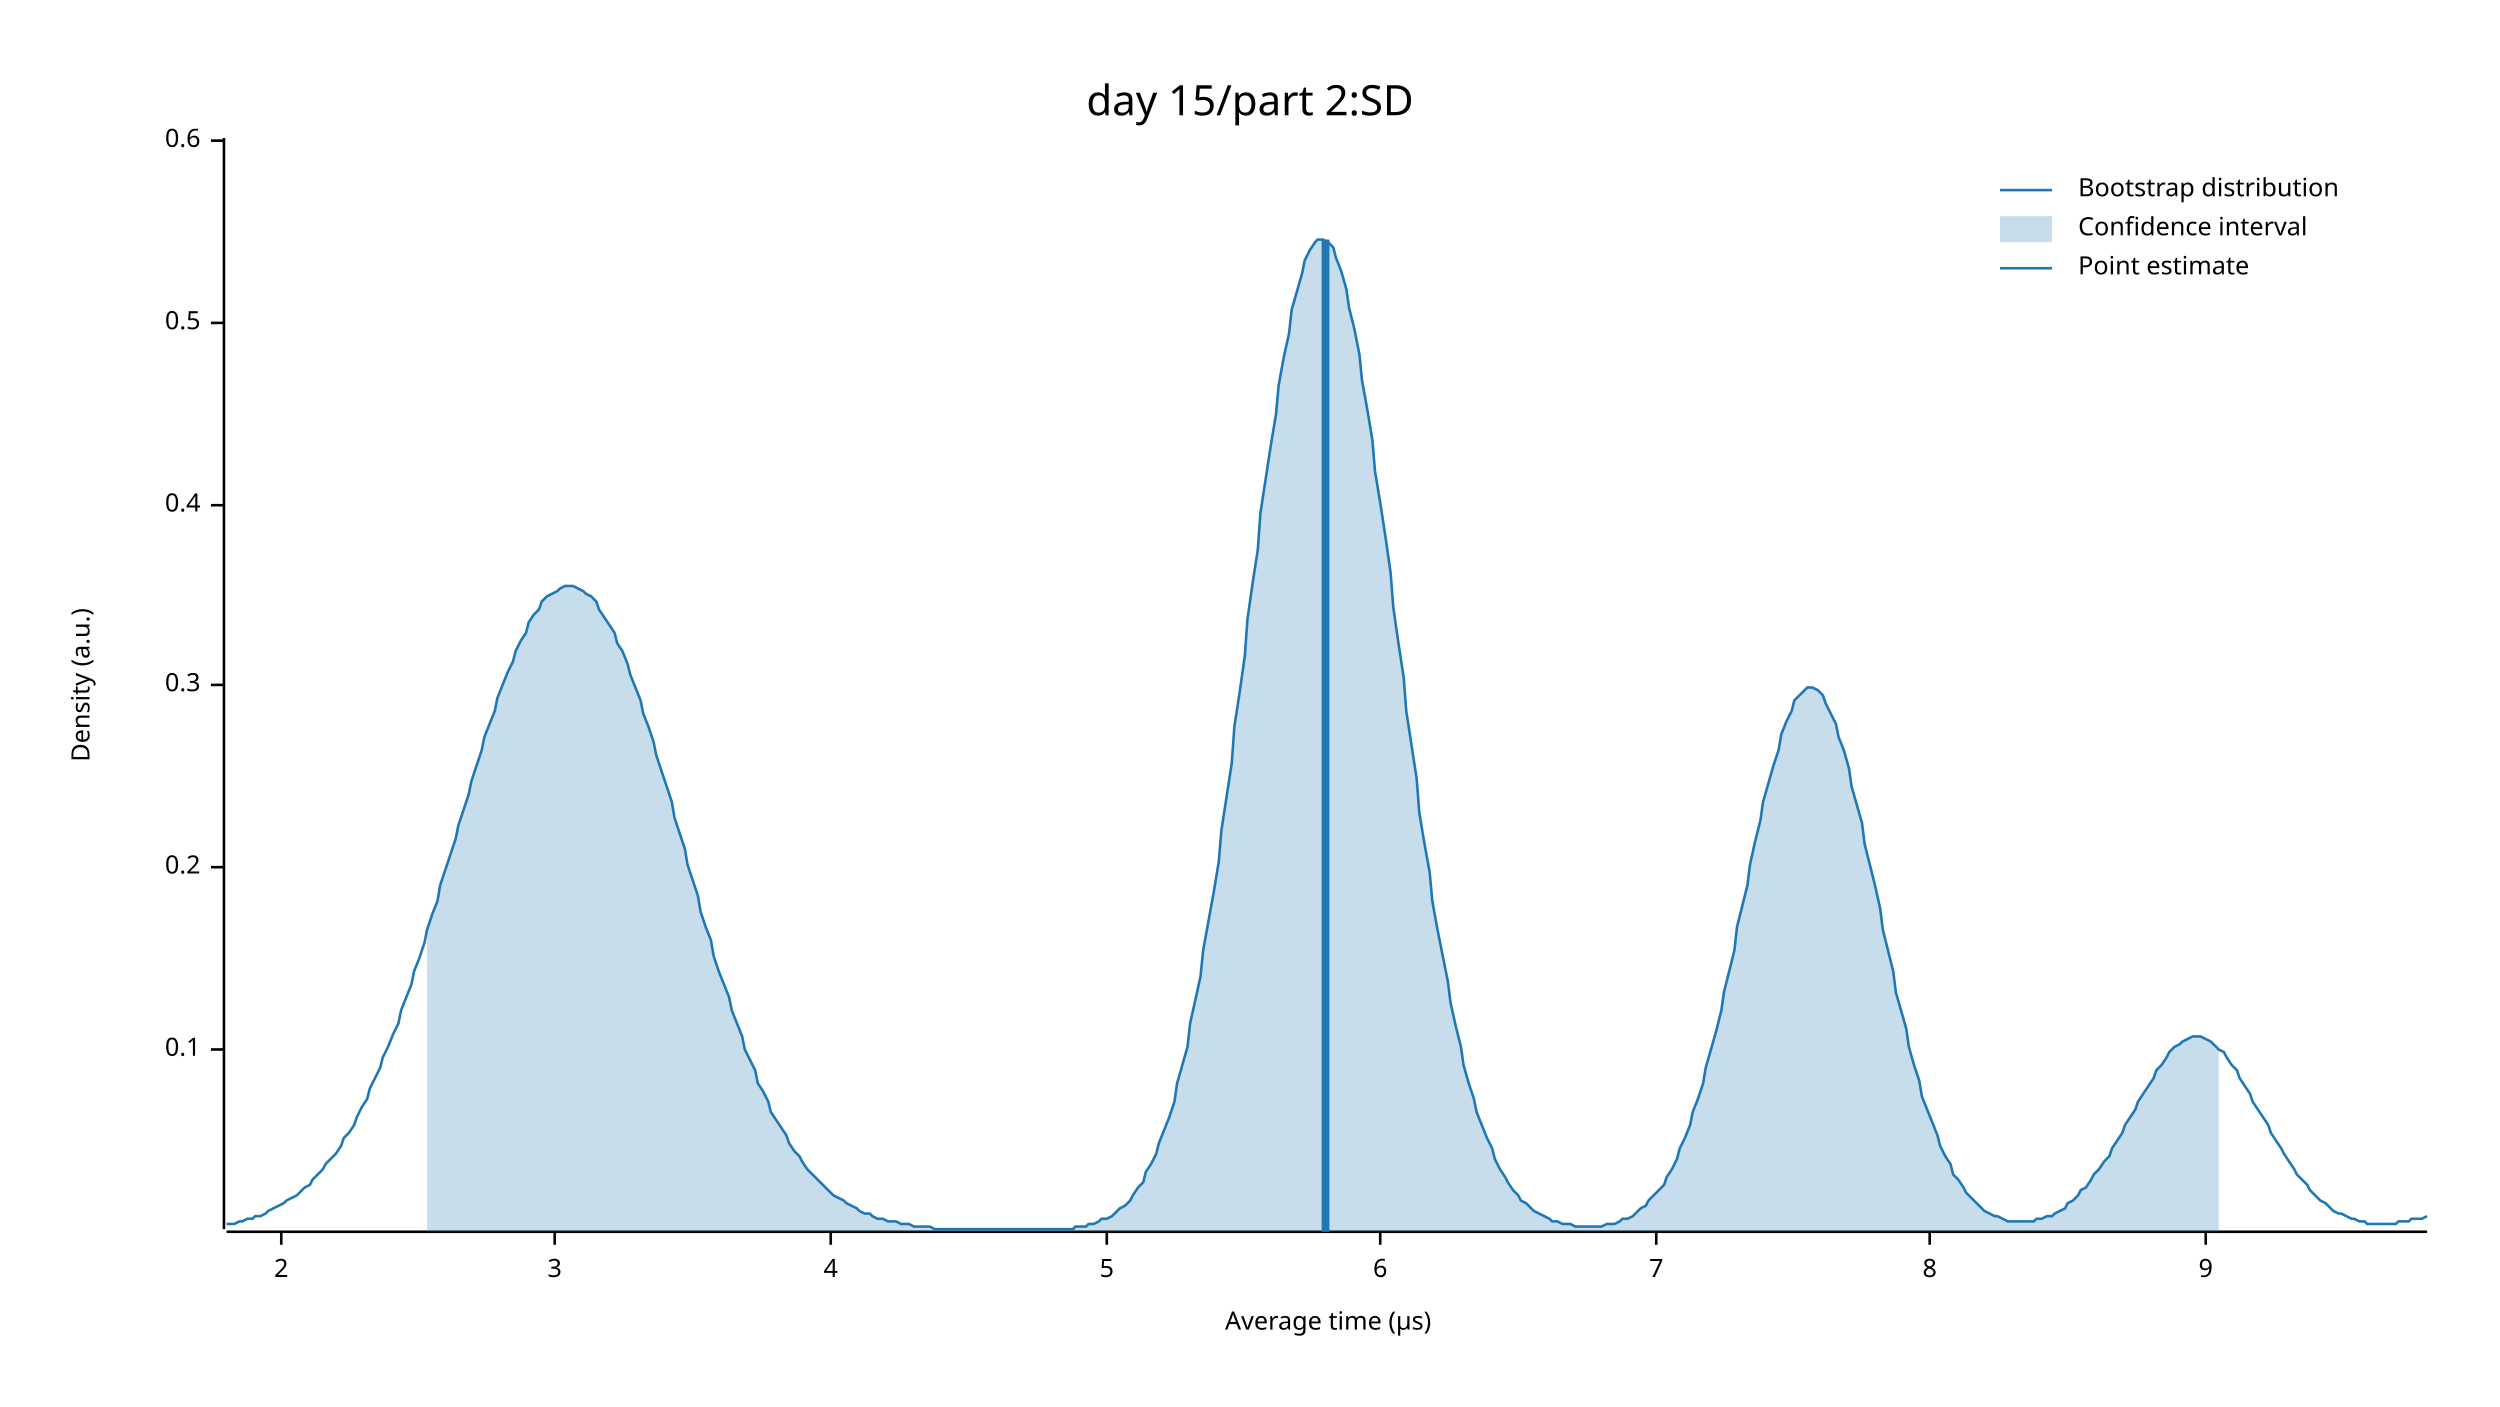
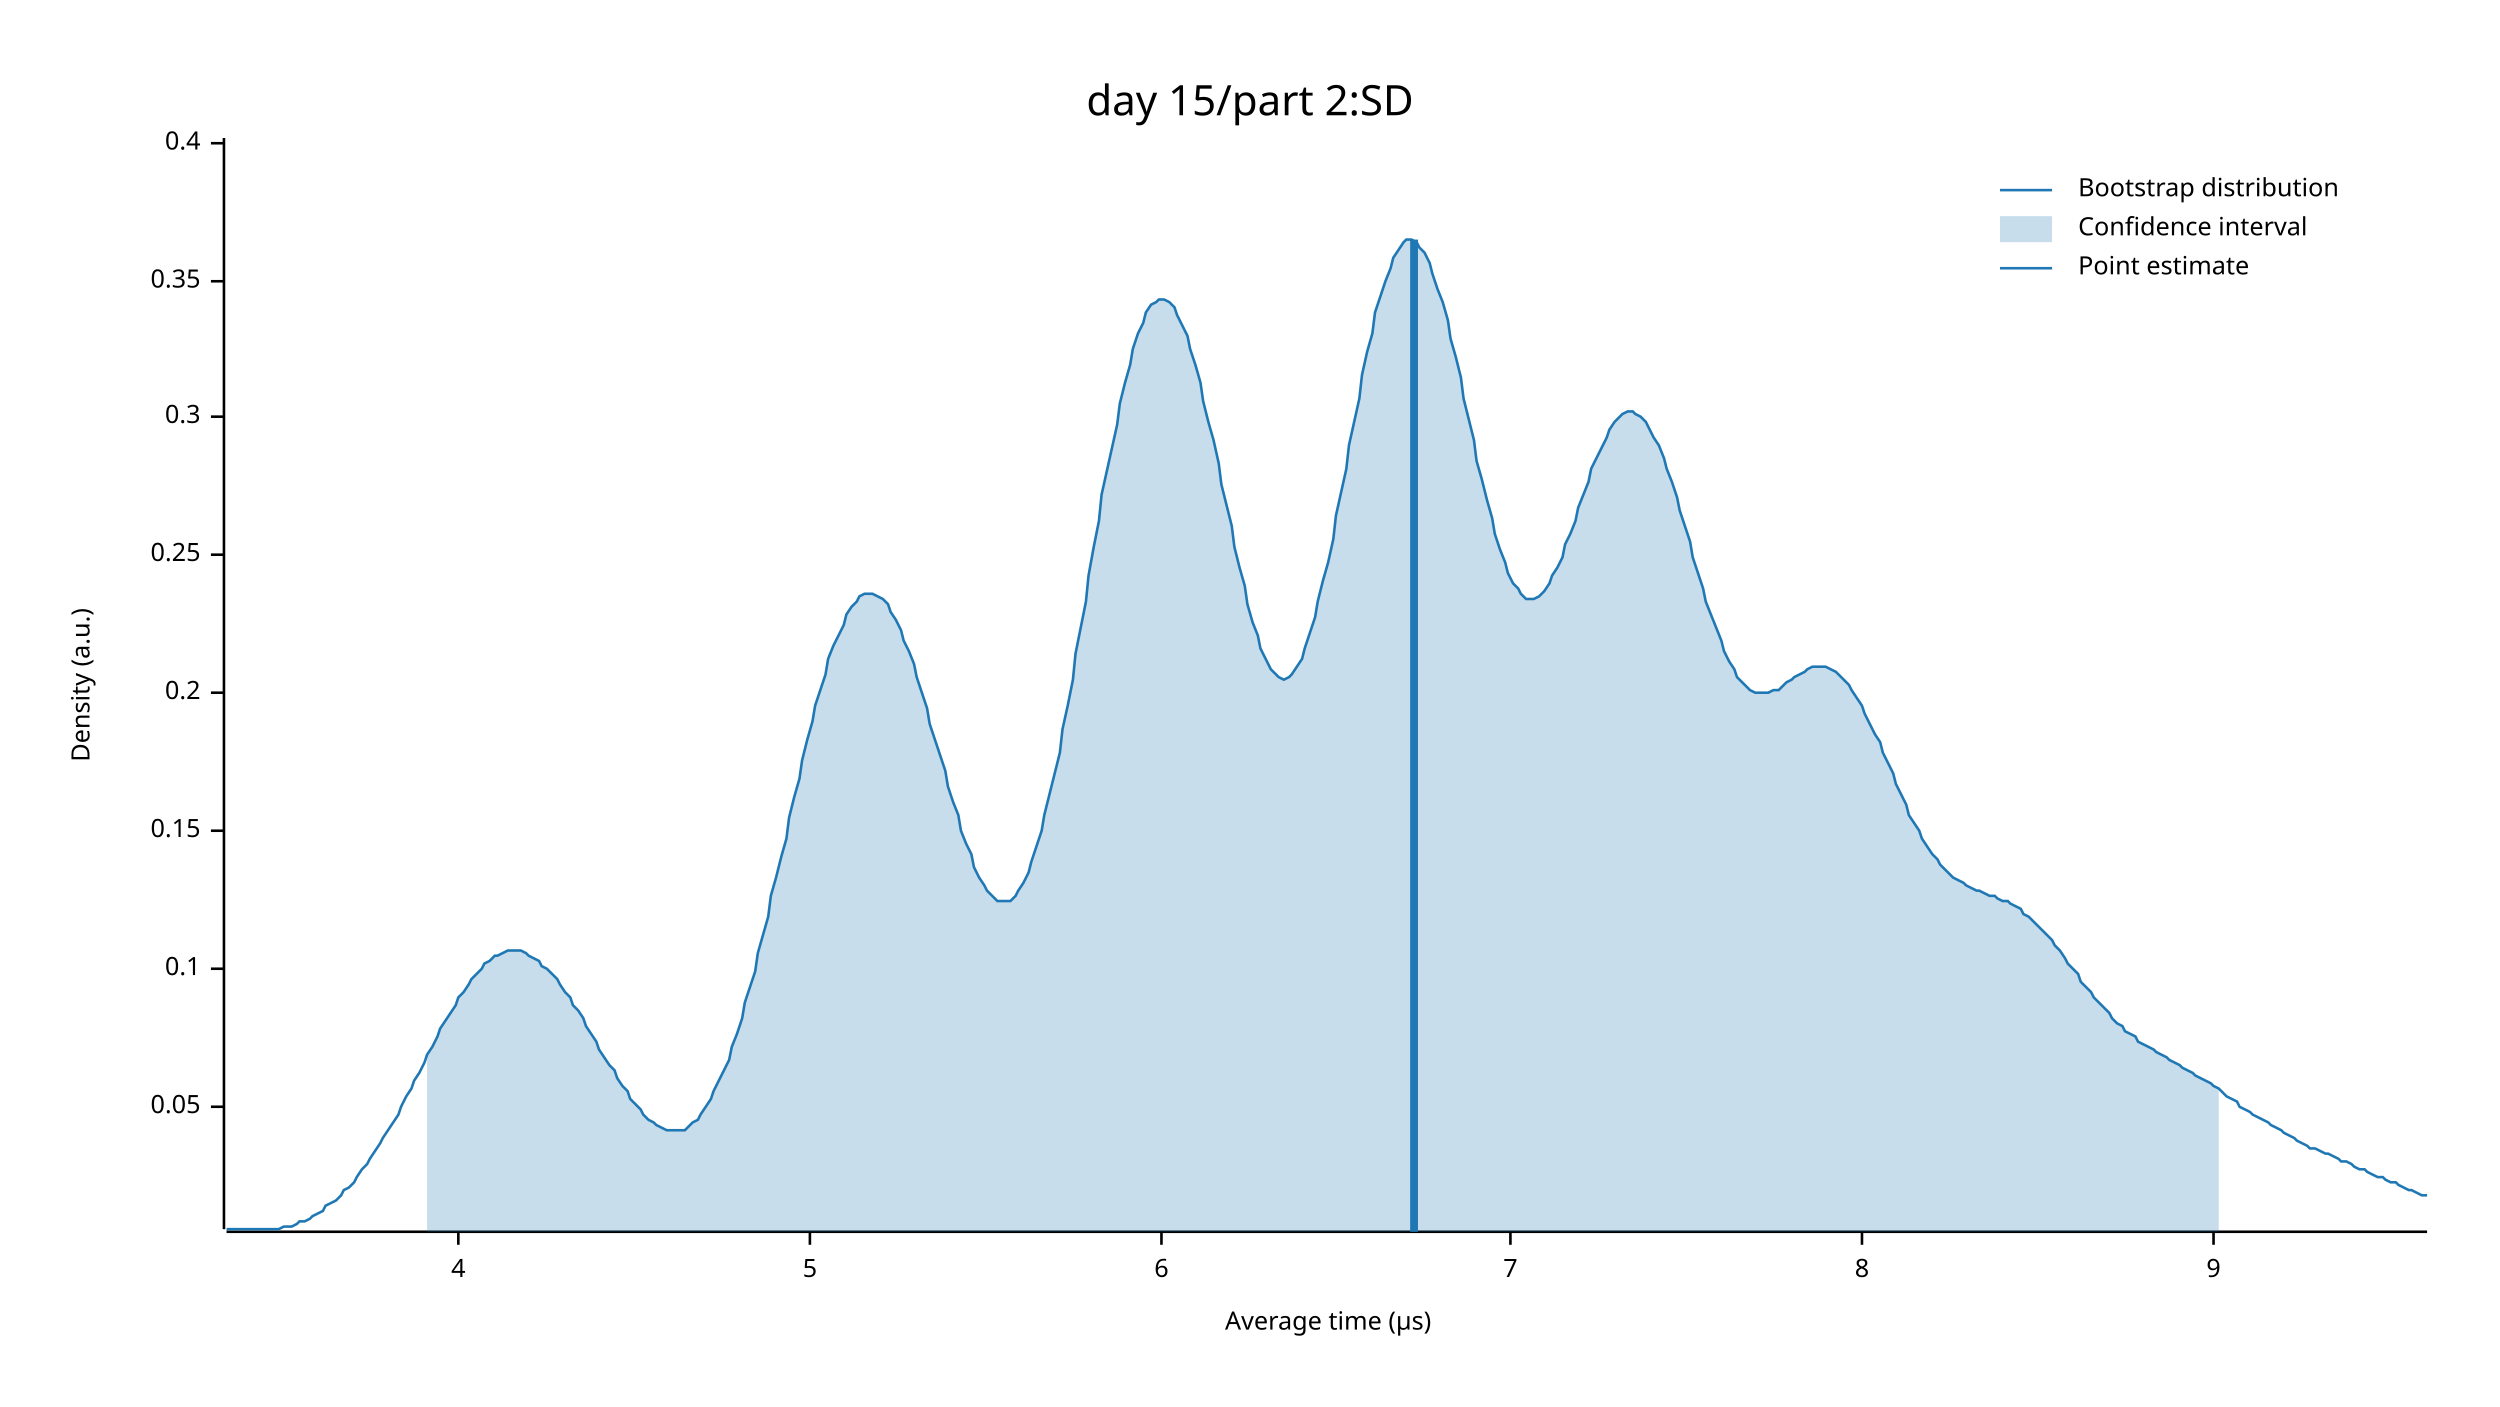
<svg xmlns="http://www.w3.org/2000/svg" width="960" height="540" viewBox="0 0 960 540">
  <text x="480" y="32" dy="0.76em" text-anchor="middle" font-family="sans-serif" font-size="16.129" opacity="1" fill="#000000">
day 15/part 2:SD
</text>
  <text x="27" y="263" dy="0.76em" text-anchor="middle" font-family="sans-serif" font-size="9.677" opacity="1" fill="#000000" transform="rotate(270, 27, 263)">
Density (a.u.)
</text>
  <text x="510" y="513" dy="-0.5ex" text-anchor="middle" font-family="sans-serif" font-size="9.677" opacity="1" fill="#000000">
Average time (µs)
</text>
  <polyline fill="none" opacity="1" stroke="#000000" stroke-width="1" points="86,53 86,472 " />
-   <text x="77" y="403" dy="0.5ex" text-anchor="end" font-family="sans-serif" font-size="9.677" opacity="1" fill="#000000">
+   <text x="77" y="425" dy="0.5ex" text-anchor="end" font-family="sans-serif" font-size="9.677" opacity="1" fill="#000000">
+ 0.05
+ </text>
+   <polyline fill="none" opacity="1" stroke="#000000" stroke-width="1" points="81,425 86,425 " />
+   <text x="77" y="372" dy="0.5ex" text-anchor="end" font-family="sans-serif" font-size="9.677" opacity="1" fill="#000000">
0.1
</text>
-   <polyline fill="none" opacity="1" stroke="#000000" stroke-width="1" points="81,403 86,403 " />
-   <text x="77" y="333" dy="0.5ex" text-anchor="end" font-family="sans-serif" font-size="9.677" opacity="1" fill="#000000">
+   <polyline fill="none" opacity="1" stroke="#000000" stroke-width="1" points="81,372 86,372 " />
+   <text x="77" y="319" dy="0.5ex" text-anchor="end" font-family="sans-serif" font-size="9.677" opacity="1" fill="#000000">
+ 0.15
+ </text>
+   <polyline fill="none" opacity="1" stroke="#000000" stroke-width="1" points="81,319 86,319 " />
+   <text x="77" y="266" dy="0.5ex" text-anchor="end" font-family="sans-serif" font-size="9.677" opacity="1" fill="#000000">
0.2
</text>
-   <polyline fill="none" opacity="1" stroke="#000000" stroke-width="1" points="81,333 86,333 " />
-   <text x="77" y="263" dy="0.5ex" text-anchor="end" font-family="sans-serif" font-size="9.677" opacity="1" fill="#000000">
+   <polyline fill="none" opacity="1" stroke="#000000" stroke-width="1" points="81,266 86,266 " />
+   <text x="77" y="213" dy="0.5ex" text-anchor="end" font-family="sans-serif" font-size="9.677" opacity="1" fill="#000000">
+ 0.25
+ </text>
+   <polyline fill="none" opacity="1" stroke="#000000" stroke-width="1" points="81,213 86,213 " />
+   <text x="77" y="160" dy="0.5ex" text-anchor="end" font-family="sans-serif" font-size="9.677" opacity="1" fill="#000000">
0.3
</text>
-   <polyline fill="none" opacity="1" stroke="#000000" stroke-width="1" points="81,263 86,263 " />
-   <text x="77" y="194" dy="0.5ex" text-anchor="end" font-family="sans-serif" font-size="9.677" opacity="1" fill="#000000">
+   <polyline fill="none" opacity="1" stroke="#000000" stroke-width="1" points="81,160 86,160 " />
+   <text x="77" y="108" dy="0.5ex" text-anchor="end" font-family="sans-serif" font-size="9.677" opacity="1" fill="#000000">
+ 0.35
+ </text>
+   <polyline fill="none" opacity="1" stroke="#000000" stroke-width="1" points="81,108 86,108 " />
+   <text x="77" y="55" dy="0.5ex" text-anchor="end" font-family="sans-serif" font-size="9.677" opacity="1" fill="#000000">
0.4
</text>
-   <polyline fill="none" opacity="1" stroke="#000000" stroke-width="1" points="81,194 86,194 " />
-   <text x="77" y="124" dy="0.5ex" text-anchor="end" font-family="sans-serif" font-size="9.677" opacity="1" fill="#000000">
- 0.5
- </text>
-   <polyline fill="none" opacity="1" stroke="#000000" stroke-width="1" points="81,124 86,124 " />
-   <text x="77" y="54" dy="0.5ex" text-anchor="end" font-family="sans-serif" font-size="9.677" opacity="1" fill="#000000">
- 0.6
- </text>
-   <polyline fill="none" opacity="1" stroke="#000000" stroke-width="1" points="81,54 86,54 " />
+   <polyline fill="none" opacity="1" stroke="#000000" stroke-width="1" points="81,55 86,55 " />
  <polyline fill="none" opacity="1" stroke="#000000" stroke-width="1" points="87,473 932,473 " />
-   <text x="108" y="483" dy="0.76em" text-anchor="middle" font-family="sans-serif" font-size="9.677" opacity="1" fill="#000000">
- 2
- </text>
-   <polyline fill="none" opacity="1" stroke="#000000" stroke-width="1" points="108,473 108,478 " />
-   <text x="213" y="483" dy="0.76em" text-anchor="middle" font-family="sans-serif" font-size="9.677" opacity="1" fill="#000000">
- 3
- </text>
-   <polyline fill="none" opacity="1" stroke="#000000" stroke-width="1" points="213,473 213,478 " />
-   <text x="319" y="483" dy="0.76em" text-anchor="middle" font-family="sans-serif" font-size="9.677" opacity="1" fill="#000000">
+   <text x="176" y="483" dy="0.76em" text-anchor="middle" font-family="sans-serif" font-size="9.677" opacity="1" fill="#000000">
4
</text>
-   <polyline fill="none" opacity="1" stroke="#000000" stroke-width="1" points="319,473 319,478 " />
-   <text x="425" y="483" dy="0.76em" text-anchor="middle" font-family="sans-serif" font-size="9.677" opacity="1" fill="#000000">
+   <polyline fill="none" opacity="1" stroke="#000000" stroke-width="1" points="176,473 176,478 " />
+   <text x="311" y="483" dy="0.76em" text-anchor="middle" font-family="sans-serif" font-size="9.677" opacity="1" fill="#000000">
5
</text>
-   <polyline fill="none" opacity="1" stroke="#000000" stroke-width="1" points="425,473 425,478 " />
-   <text x="530" y="483" dy="0.76em" text-anchor="middle" font-family="sans-serif" font-size="9.677" opacity="1" fill="#000000">
+   <polyline fill="none" opacity="1" stroke="#000000" stroke-width="1" points="311,473 311,478 " />
+   <text x="446" y="483" dy="0.76em" text-anchor="middle" font-family="sans-serif" font-size="9.677" opacity="1" fill="#000000">
6
</text>
-   <polyline fill="none" opacity="1" stroke="#000000" stroke-width="1" points="530,473 530,478 " />
-   <text x="636" y="483" dy="0.76em" text-anchor="middle" font-family="sans-serif" font-size="9.677" opacity="1" fill="#000000">
+   <polyline fill="none" opacity="1" stroke="#000000" stroke-width="1" points="446,473 446,478 " />
+   <text x="580" y="483" dy="0.76em" text-anchor="middle" font-family="sans-serif" font-size="9.677" opacity="1" fill="#000000">
7
</text>
-   <polyline fill="none" opacity="1" stroke="#000000" stroke-width="1" points="636,473 636,478 " />
-   <text x="741" y="483" dy="0.76em" text-anchor="middle" font-family="sans-serif" font-size="9.677" opacity="1" fill="#000000">
+   <polyline fill="none" opacity="1" stroke="#000000" stroke-width="1" points="580,473 580,478 " />
+   <text x="715" y="483" dy="0.76em" text-anchor="middle" font-family="sans-serif" font-size="9.677" opacity="1" fill="#000000">
8
</text>
-   <polyline fill="none" opacity="1" stroke="#000000" stroke-width="1" points="741,473 741,478 " />
-   <text x="847" y="483" dy="0.76em" text-anchor="middle" font-family="sans-serif" font-size="9.677" opacity="1" fill="#000000">
+   <polyline fill="none" opacity="1" stroke="#000000" stroke-width="1" points="715,473 715,478 " />
+   <text x="850" y="483" dy="0.76em" text-anchor="middle" font-family="sans-serif" font-size="9.677" opacity="1" fill="#000000">
9
</text>
-   <polyline fill="none" opacity="1" stroke="#000000" stroke-width="1" points="847,473 847,478 " />
-   <polyline fill="none" opacity="1" stroke="#1F78B4" stroke-width="1" points="87,470 88,470 90,470 92,469 93,469 95,468 97,468 98,467 100,467 102,466 103,465 105,464 107,463 109,462 110,461 112,460 114,459 115,458 117,456 119,455 120,453 122,451 124,449 125,447 127,445 129,443 131,440 132,437 134,435 136,432 137,429 139,425 141,422 142,418 144,414 146,410 147,406 149,402 151,397 153,393 154,388 156,383 158,378 159,373 161,368 163,362 164,357 166,351 168,346 169,340 171,334 173,328 175,322 176,317 178,311 180,305 181,300 183,294 185,288 186,283 188,278 190,273 191,268 193,263 195,258 197,254 198,250 200,246 202,243 203,239 205,236 207,234 208,231 210,229 212,228 214,227 215,226 217,225 219,225 220,225 222,226 224,227 225,228 227,229 229,231 230,234 232,237 234,240 236,243 237,247 239,250 241,255 242,259 244,264 246,269 247,274 249,279 251,285 252,290 254,296 256,302 258,308 259,314 261,320 263,326 264,332 266,338 268,344 269,350 271,356 273,361 274,367 276,373 278,378 280,383 281,388 283,393 285,398 286,403 288,407 290,411 291,416 293,419 295,423 296,427 298,430 300,433 302,436 303,439 305,442 307,444 308,446 310,449 312,451 313,452 315,454 317,456 318,457 320,459 322,460 324,461 325,462 327,463 329,464 330,465 332,466 334,466 335,467 337,468 339,468 341,469 342,469 344,469 346,470 347,470 349,470 351,471 352,471 354,471 356,471 357,471 359,472 361,472 363,472 364,472 366,472 368,472 369,472 371,472 373,472 374,472 376,472 378,472 379,472 381,472 383,472 385,472 386,472 388,472 390,472 391,472 393,472 395,472 396,472 398,472 400,472 401,472 403,472 405,472 407,472 408,472 410,472 412,472 413,471 415,471 417,471 418,470 420,470 422,469 423,468 425,468 427,467 429,465 430,464 432,463 434,461 435,459 437,456 439,454 440,450 442,447 444,443 445,439 447,434 449,429 451,423 452,416 454,409 456,402 457,393 459,384 461,375 462,365 464,354 466,343 468,331 469,319 471,306 473,293 474,279 476,266 478,252 479,238 481,224 483,211 484,197 486,184 488,171 490,159 491,148 493,137 495,128 496,119 498,112 500,105 501,100 503,96 505,93 506,92 508,92 510,93 512,95 513,99 515,104 517,111 518,118 520,126 522,136 523,146 525,157 527,169 528,181 530,193 532,206 534,220 535,233 537,247 539,260 540,273 542,286 544,299 545,312 547,324 549,335 550,346 552,357 554,367 556,377 557,385 559,394 561,402 562,409 564,416 566,422 567,427 569,432 571,437 573,441 574,445 576,449 578,452 579,454 581,457 583,459 584,461 586,462 588,464 589,465 591,466 593,467 595,468 596,469 598,469 600,470 601,470 603,470 605,471 606,471 608,471 610,471 611,471 613,471 615,471 617,470 618,470 620,470 622,469 623,468 625,468 627,467 628,466 630,464 632,463 633,461 635,459 637,457 639,455 640,452 642,449 644,445 645,441 647,437 649,432 650,427 652,422 654,416 655,410 657,403 659,396 661,388 662,381 664,373 666,365 667,356 669,348 671,340 672,332 674,323 676,315 677,308 679,301 681,294 683,288 684,282 686,277 688,273 689,269 691,267 693,265 694,264 696,264 698,265 700,267 701,270 703,274 705,278 706,283 708,288 710,295 711,302 713,309 715,316 716,324 718,332 720,340 722,349 723,357 725,365 727,373 728,381 730,388 732,395 733,402 735,409 737,415 738,421 740,426 742,431 744,436 745,440 747,444 749,447 750,451 752,453 754,456 755,458 757,460 759,462 760,463 762,465 764,466 766,467 767,467 769,468 771,469 772,469 774,469 776,469 777,469 779,469 781,469 782,468 784,468 786,467 788,467 789,466 791,465 793,464 794,462 796,461 798,459 799,457 801,456 803,453 804,451 806,449 808,446 810,444 811,441 813,438 815,435 816,432 818,429 820,426 821,423 823,420 825,417 827,414 828,411 830,409 832,406 833,404 835,402 837,401 838,400 840,399 842,398 843,398 845,398 847,399 849,400 850,401 852,403 854,404 855,406 857,409 859,411 860,414 862,417 864,420 865,423 867,426 869,429 871,432 872,435 874,438 876,441 877,443 879,446 881,449 882,451 884,453 886,455 887,457 889,459 891,461 893,462 894,463 896,465 898,466 899,466 901,467 903,468 904,468 906,469 908,469 909,470 911,470 913,470 915,470 916,470 918,470 920,470 921,469 923,469 925,469 926,468 928,468 930,468 932,467 " />
-   <polygon opacity="0.25" fill="#1F78B4" points="164,357 166,351 168,346 169,340 171,334 173,328 175,322 176,317 178,311 180,305 181,300 183,294 185,288 186,283 188,278 190,273 191,268 193,263 195,258 197,254 198,250 200,246 202,243 203,239 205,236 207,234 208,231 210,229 212,228 214,227 215,226 217,225 219,225 220,225 222,226 224,227 225,228 227,229 229,231 230,234 232,237 234,240 236,243 237,247 239,250 241,255 242,259 244,264 246,269 247,274 249,279 251,285 252,290 254,296 256,302 258,308 259,314 261,320 263,326 264,332 266,338 268,344 269,350 271,356 273,361 274,367 276,373 278,378 280,383 281,388 283,393 285,398 286,403 288,407 290,411 291,416 293,419 295,423 296,427 298,430 300,433 302,436 303,439 305,442 307,444 308,446 310,449 312,451 313,452 315,454 317,456 318,457 320,459 322,460 324,461 325,462 327,463 329,464 330,465 332,466 334,466 335,467 337,468 339,468 341,469 342,469 344,469 346,470 347,470 349,470 351,471 352,471 354,471 356,471 357,471 359,472 361,472 363,472 364,472 366,472 368,472 369,472 371,472 373,472 374,472 376,472 378,472 379,472 381,472 383,472 385,472 386,472 388,472 390,472 391,472 393,472 395,472 396,472 398,472 400,472 401,472 403,472 405,472 407,472 408,472 410,472 412,472 413,471 415,471 417,471 418,470 420,470 422,469 423,468 425,468 427,467 429,465 430,464 432,463 434,461 435,459 437,456 439,454 440,450 442,447 444,443 445,439 447,434 449,429 451,423 452,416 454,409 456,402 457,393 459,384 461,375 462,365 464,354 466,343 468,331 469,319 471,306 473,293 474,279 476,266 478,252 479,238 481,224 483,211 484,197 486,184 488,171 490,159 491,148 493,137 495,128 496,119 498,112 500,105 501,100 503,96 505,93 506,92 508,92 510,93 512,95 513,99 515,104 517,111 518,118 520,126 522,136 523,146 525,157 527,169 528,181 530,193 532,206 534,220 535,233 537,247 539,260 540,273 542,286 544,299 545,312 547,324 549,335 550,346 552,357 554,367 556,377 557,385 559,394 561,402 562,409 564,416 566,422 567,427 569,432 571,437 573,441 574,445 576,449 578,452 579,454 581,457 583,459 584,461 586,462 588,464 589,465 591,466 593,467 595,468 596,469 598,469 600,470 601,470 603,470 605,471 606,471 608,471 610,471 611,471 613,471 615,471 617,470 618,470 620,470 622,469 623,468 625,468 627,467 628,466 630,464 632,463 633,461 635,459 637,457 639,455 640,452 642,449 644,445 645,441 647,437 649,432 650,427 652,422 654,416 655,410 657,403 659,396 661,388 662,381 664,373 666,365 667,356 669,348 671,340 672,332 674,323 676,315 677,308 679,301 681,294 683,288 684,282 686,277 688,273 689,269 691,267 693,265 694,264 696,264 698,265 700,267 701,270 703,274 705,278 706,283 708,288 710,295 711,302 713,309 715,316 716,324 718,332 720,340 722,349 723,357 725,365 727,373 728,381 730,388 732,395 733,402 735,409 737,415 738,421 740,426 742,431 744,436 745,440 747,444 749,447 750,451 752,453 754,456 755,458 757,460 759,462 760,463 762,465 764,466 766,467 767,467 769,468 771,469 772,469 774,469 776,469 777,469 779,469 781,469 782,468 784,468 786,467 788,467 789,466 791,465 793,464 794,462 796,461 798,459 799,457 801,456 803,453 804,451 806,449 808,446 810,444 811,441 813,438 815,435 816,432 818,429 820,426 821,423 823,420 825,417 827,414 828,411 830,409 832,406 833,404 835,402 837,401 838,400 840,399 842,398 843,398 845,398 847,399 849,400 850,401 852,403 852,473 164,473 " />
-   <polyline fill="none" opacity="1" stroke="#1F78B4" stroke-width="3" points="509,473 509,92 " />
+   <polyline fill="none" opacity="1" stroke="#000000" stroke-width="1" points="850,473 850,478 " />
+   <polyline fill="none" opacity="1" stroke="#1F78B4" stroke-width="1" points="87,472 88,472 90,472 92,472 93,472 95,472 97,472 98,472 100,472 102,472 103,472 105,472 107,472 109,471 110,471 112,471 114,470 115,469 117,469 119,468 120,467 122,466 124,465 125,463 127,462 129,461 131,459 132,457 134,456 136,454 137,452 139,449 141,447 142,445 144,442 146,439 147,437 149,434 151,431 153,428 154,425 156,421 158,418 159,415 161,412 163,408 164,405 166,402 168,398 169,395 171,392 173,389 175,386 176,383 178,381 180,378 181,376 183,374 185,372 186,370 188,369 190,367 191,367 193,366 195,365 197,365 198,365 200,365 202,366 203,367 205,368 207,369 208,371 210,372 212,374 214,376 215,378 217,381 219,383 220,386 222,388 224,391 225,394 227,397 229,400 230,403 232,406 234,409 236,411 237,414 239,417 241,419 242,422 244,424 246,426 247,428 249,430 251,431 252,432 254,433 256,434 258,434 259,434 261,434 263,434 264,433 266,431 268,430 269,428 271,425 273,422 274,419 276,415 278,411 280,407 281,402 283,397 285,391 286,385 288,379 290,373 291,366 293,359 295,352 296,344 298,337 300,329 302,322 303,314 305,306 307,299 308,292 310,284 312,277 313,271 315,265 317,259 318,253 320,248 322,244 324,240 325,236 327,233 329,231 330,229 332,228 334,228 335,228 337,229 339,230 341,232 342,235 344,238 346,242 347,246 349,250 351,255 352,260 354,266 356,272 357,278 359,284 361,290 363,296 364,302 366,308 368,313 369,319 371,324 373,328 374,333 376,337 378,340 379,342 381,344 383,346 385,346 386,346 388,346 390,344 391,342 393,339 395,335 396,331 398,325 400,319 401,313 403,305 405,297 407,289 408,280 410,271 412,261 413,251 415,241 417,231 418,221 420,210 422,200 423,190 425,181 427,172 429,163 430,155 432,147 434,140 435,134 437,128 439,124 440,120 442,117 444,116 445,115 447,115 449,116 451,118 452,121 454,125 456,129 457,134 459,140 461,147 462,154 464,162 466,169 468,178 469,186 471,194 473,202 474,210 476,218 478,225 479,232 481,239 483,244 484,249 486,253 488,257 490,259 491,260 493,261 495,260 496,259 498,256 500,253 501,249 503,243 505,237 506,231 508,223 510,216 512,207 513,198 515,189 517,180 518,171 520,162 522,153 523,144 525,135 527,128 528,120 530,114 532,108 534,103 535,99 537,96 539,93 540,92 542,92 544,93 545,95 547,97 549,101 550,105 552,111 554,116 556,123 557,130 559,137 561,145 562,153 564,161 566,169 567,177 569,184 571,192 573,199 574,205 576,211 578,216 579,220 581,224 583,226 584,228 586,230 588,230 589,230 591,229 593,227 595,224 596,221 598,218 600,214 601,209 603,205 605,200 606,195 608,190 610,185 611,180 613,176 615,172 617,168 618,165 620,162 622,160 623,159 625,158 627,158 628,159 630,160 632,162 633,164 635,168 637,171 639,176 640,180 642,185 644,191 645,196 647,202 649,208 650,214 652,220 654,226 655,231 657,236 659,241 661,246 662,250 664,254 666,257 667,260 669,262 671,264 672,265 674,266 676,266 677,266 679,266 681,265 683,265 684,264 686,262 688,261 689,260 691,259 693,258 694,257 696,256 698,256 700,256 701,256 703,257 705,258 706,259 708,261 710,263 711,265 713,268 715,271 716,274 718,278 720,282 722,285 723,289 725,293 727,297 728,301 730,305 732,309 733,313 735,316 737,319 738,322 740,325 742,328 744,330 745,332 747,334 749,336 750,337 752,338 754,339 755,340 757,341 759,342 760,342 762,343 764,344 766,344 767,345 769,346 771,346 772,347 774,348 776,349 777,351 779,352 781,354 782,355 784,357 786,359 788,361 789,363 791,365 793,368 794,370 796,372 798,374 799,377 801,379 803,381 804,383 806,385 808,387 810,389 811,391 813,393 815,394 816,396 818,397 820,398 821,400 823,401 825,402 827,403 828,404 830,405 832,406 833,407 835,408 837,409 838,410 840,411 842,412 843,413 845,414 847,415 849,416 850,417 852,418 854,420 855,421 857,422 859,423 860,425 862,426 864,427 865,428 867,429 869,430 871,431 872,432 874,433 876,434 877,435 879,436 881,437 882,438 884,439 886,440 887,441 889,441 891,442 893,443 894,443 896,444 898,445 899,446 901,446 903,447 904,448 906,449 908,449 909,450 911,451 913,452 915,452 916,453 918,454 920,454 921,455 923,456 925,457 926,457 928,458 930,459 932,459 " />
+   <polygon opacity="0.25" fill="#1F78B4" points="164,405 166,402 168,398 169,395 171,392 173,389 175,386 176,383 178,381 180,378 181,376 183,374 185,372 186,370 188,369 190,367 191,367 193,366 195,365 197,365 198,365 200,365 202,366 203,367 205,368 207,369 208,371 210,372 212,374 214,376 215,378 217,381 219,383 220,386 222,388 224,391 225,394 227,397 229,400 230,403 232,406 234,409 236,411 237,414 239,417 241,419 242,422 244,424 246,426 247,428 249,430 251,431 252,432 254,433 256,434 258,434 259,434 261,434 263,434 264,433 266,431 268,430 269,428 271,425 273,422 274,419 276,415 278,411 280,407 281,402 283,397 285,391 286,385 288,379 290,373 291,366 293,359 295,352 296,344 298,337 300,329 302,322 303,314 305,306 307,299 308,292 310,284 312,277 313,271 315,265 317,259 318,253 320,248 322,244 324,240 325,236 327,233 329,231 330,229 332,228 334,228 335,228 337,229 339,230 341,232 342,235 344,238 346,242 347,246 349,250 351,255 352,260 354,266 356,272 357,278 359,284 361,290 363,296 364,302 366,308 368,313 369,319 371,324 373,328 374,333 376,337 378,340 379,342 381,344 383,346 385,346 386,346 388,346 390,344 391,342 393,339 395,335 396,331 398,325 400,319 401,313 403,305 405,297 407,289 408,280 410,271 412,261 413,251 415,241 417,231 418,221 420,210 422,200 423,190 425,181 427,172 429,163 430,155 432,147 434,140 435,134 437,128 439,124 440,120 442,117 444,116 445,115 447,115 449,116 451,118 452,121 454,125 456,129 457,134 459,140 461,147 462,154 464,162 466,169 468,178 469,186 471,194 473,202 474,210 476,218 478,225 479,232 481,239 483,244 484,249 486,253 488,257 490,259 491,260 493,261 495,260 496,259 498,256 500,253 501,249 503,243 505,237 506,231 508,223 510,216 512,207 513,198 515,189 517,180 518,171 520,162 522,153 523,144 525,135 527,128 528,120 530,114 532,108 534,103 535,99 537,96 539,93 540,92 542,92 544,93 545,95 547,97 549,101 550,105 552,111 554,116 556,123 557,130 559,137 561,145 562,153 564,161 566,169 567,177 569,184 571,192 573,199 574,205 576,211 578,216 579,220 581,224 583,226 584,228 586,230 588,230 589,230 591,229 593,227 595,224 596,221 598,218 600,214 601,209 603,205 605,200 606,195 608,190 610,185 611,180 613,176 615,172 617,168 618,165 620,162 622,160 623,159 625,158 627,158 628,159 630,160 632,162 633,164 635,168 637,171 639,176 640,180 642,185 644,191 645,196 647,202 649,208 650,214 652,220 654,226 655,231 657,236 659,241 661,246 662,250 664,254 666,257 667,260 669,262 671,264 672,265 674,266 676,266 677,266 679,266 681,265 683,265 684,264 686,262 688,261 689,260 691,259 693,258 694,257 696,256 698,256 700,256 701,256 703,257 705,258 706,259 708,261 710,263 711,265 713,268 715,271 716,274 718,278 720,282 722,285 723,289 725,293 727,297 728,301 730,305 732,309 733,313 735,316 737,319 738,322 740,325 742,328 744,330 745,332 747,334 749,336 750,337 752,338 754,339 755,340 757,341 759,342 760,342 762,343 764,344 766,344 767,345 769,346 771,346 772,347 774,348 776,349 777,351 779,352 781,354 782,355 784,357 786,359 788,361 789,363 791,365 793,368 794,370 796,372 798,374 799,377 801,379 803,381 804,383 806,385 808,387 810,389 811,391 813,393 815,394 816,396 818,397 820,398 821,400 823,401 825,402 827,403 828,404 830,405 832,406 833,407 835,408 837,409 838,410 840,411 842,412 843,413 845,414 847,415 849,416 850,417 852,418 852,473 164,473 " />
+   <polyline fill="none" opacity="1" stroke="#1F78B4" stroke-width="3" points="543,473 543,92 " />
  <text x="798" y="68" dy="0.76em" text-anchor="start" font-family="sans-serif" font-size="9.677" opacity="1" fill="#000000">
Bootstrap distribution
</text>
  <text x="798" y="83" dy="0.76em" text-anchor="start" font-family="sans-serif" font-size="9.677" opacity="1" fill="#000000">
Confidence interval
</text>
  <text x="798" y="98" dy="0.76em" text-anchor="start" font-family="sans-serif" font-size="9.677" opacity="1" fill="#000000">
Point estimate
</text>
  <polyline fill="none" opacity="1" stroke="#1F78B4" stroke-width="1" points="768,73 788,73 " />
  <rect x="768" y="83" width="20" height="10" opacity="0.25" fill="#1F78B4" stroke="none" />
  <polyline fill="none" opacity="1" stroke="#1F78B4" stroke-width="1" points="768,103 788,103 " />
</svg>
